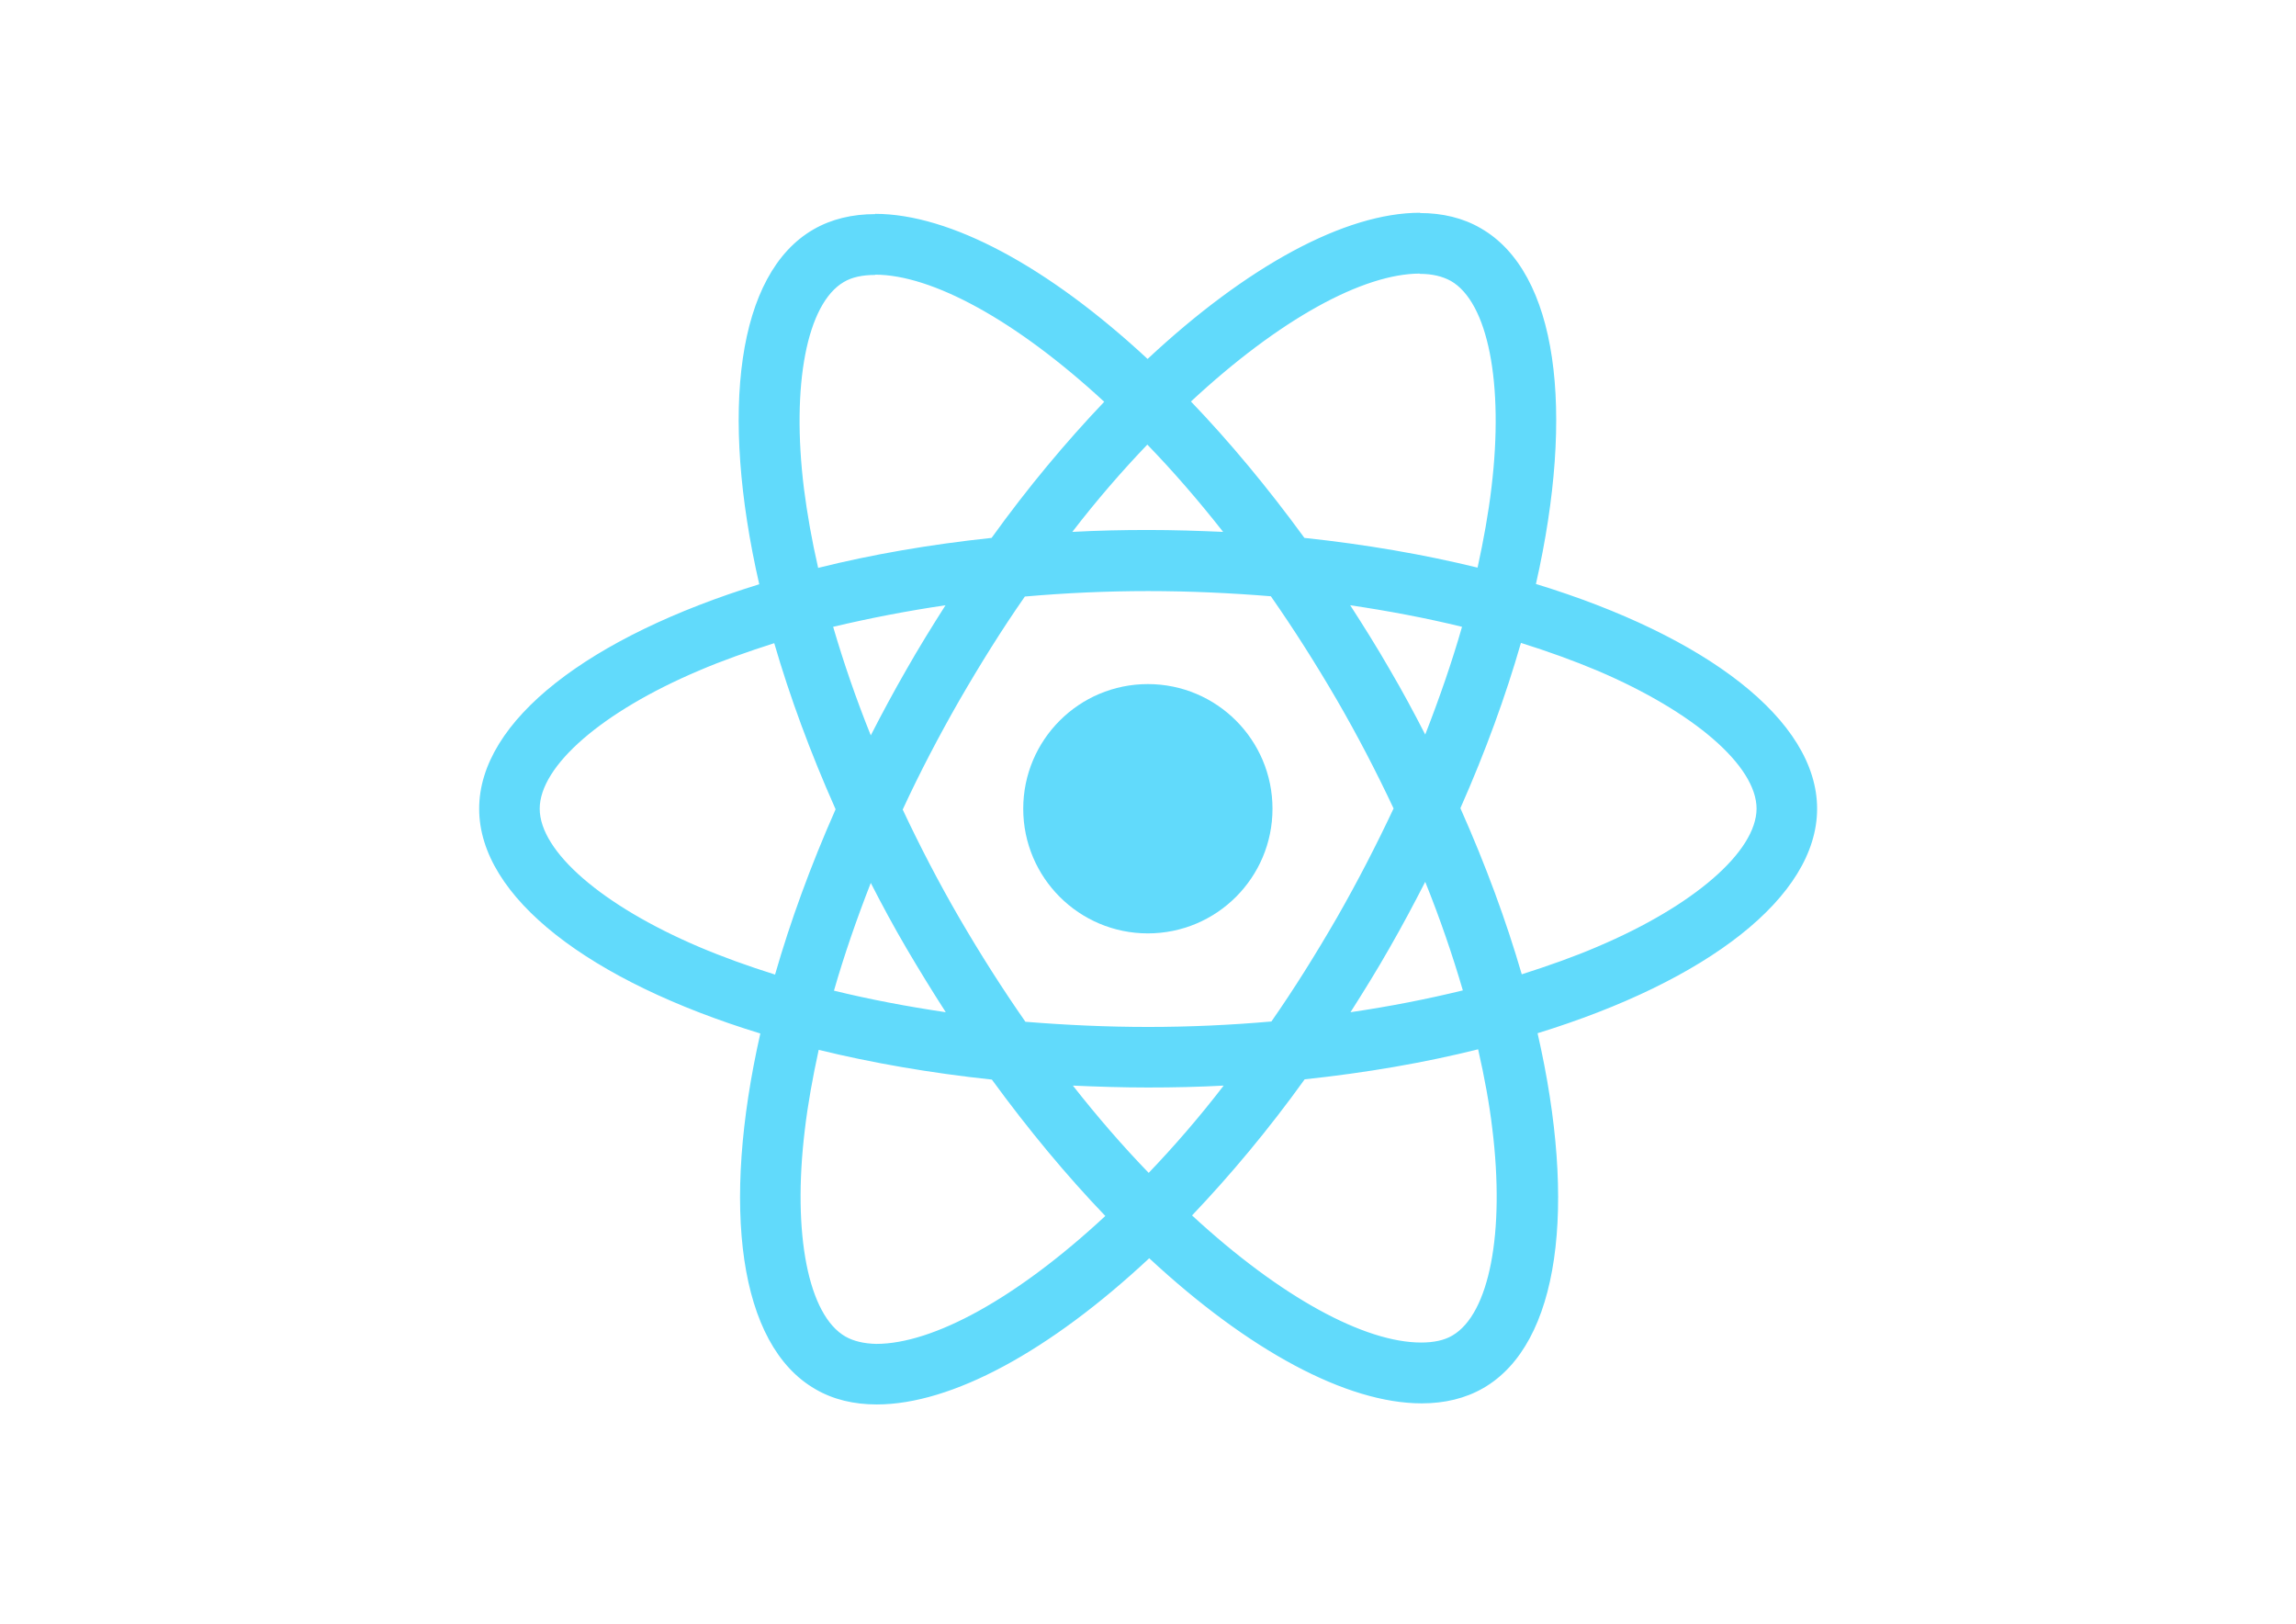
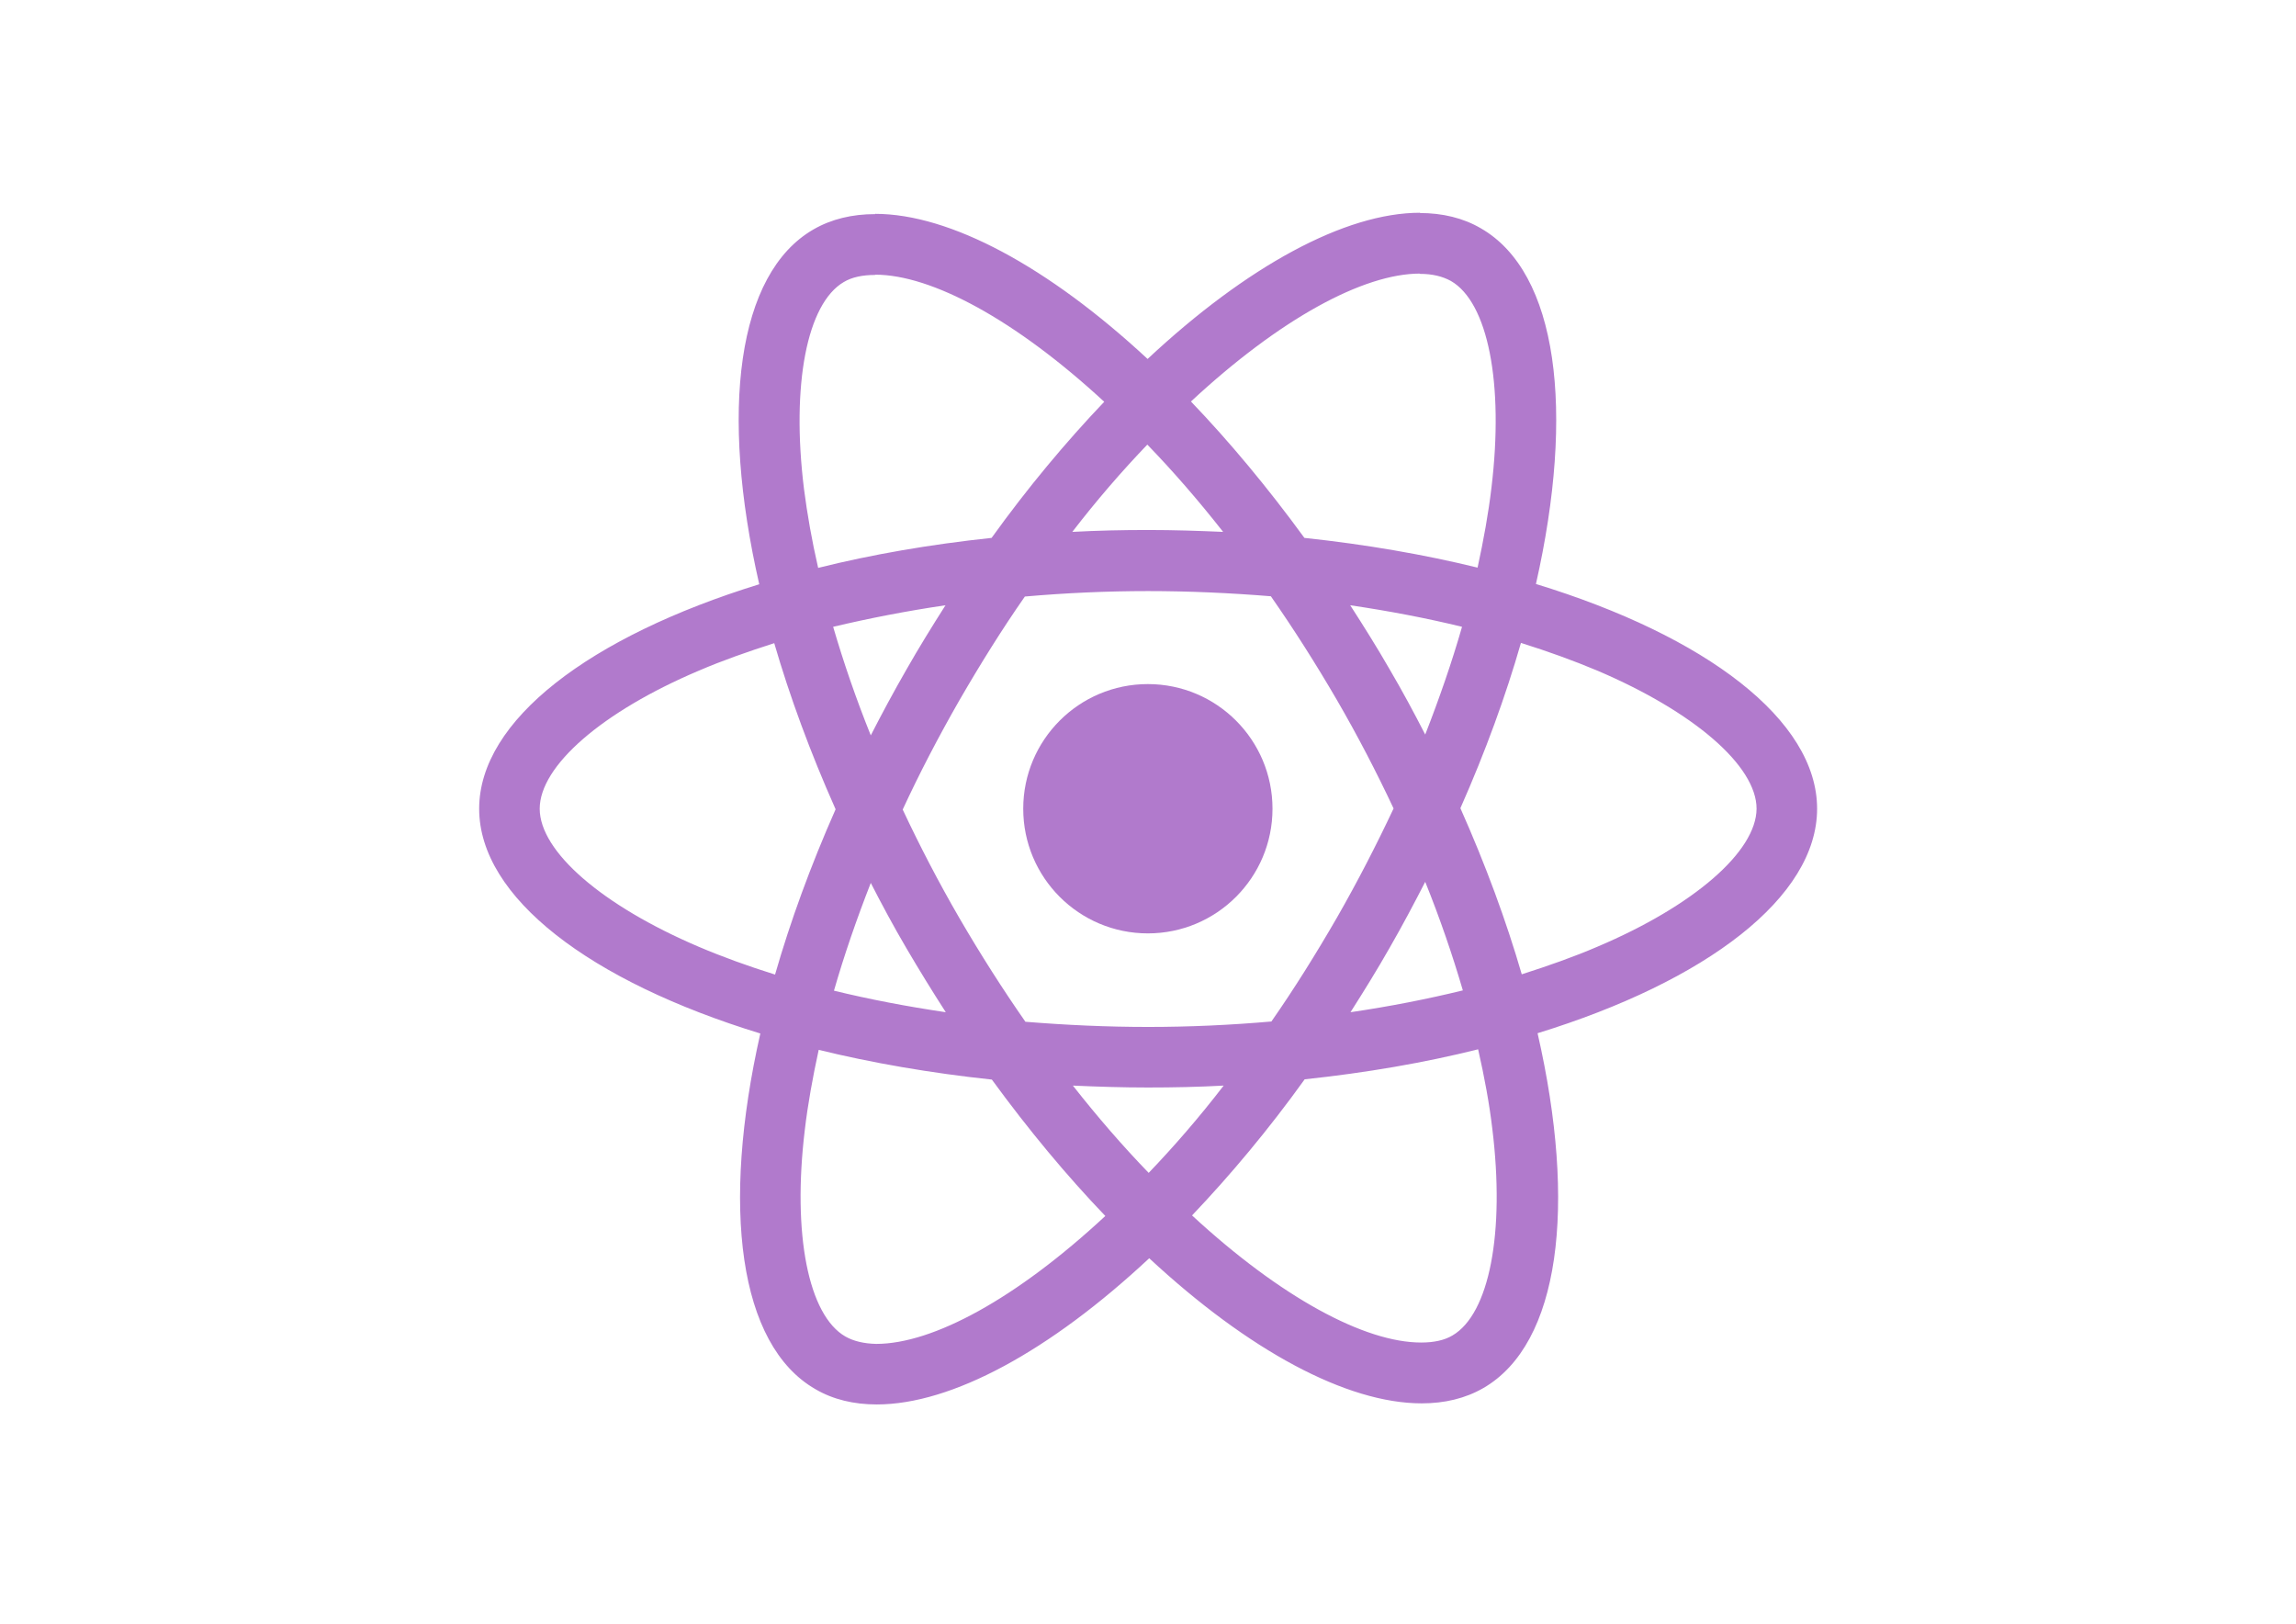
<svg xmlns="http://www.w3.org/2000/svg" viewBox="0 0 841.9 595.3">
-   <g fill="#61DAFB">
+   <g fill="#b17acc">
    <path d="M666.3 296.5c0-32.5-40.7-63.3-103.1-82.4 14.4-63.6 8-114.2-20.2-130.4-6.5-3.8-14.1-5.6-22.4-5.6v22.3c4.6 0 8.3.9 11.4 2.6 13.6 7.8 19.5 37.5 14.9 75.7-1.1 9.4-2.9 19.3-5.1 29.4-19.6-4.8-41-8.5-63.5-10.9-13.5-18.5-27.5-35.3-41.6-50 32.6-30.3 63.2-46.9 84-46.9V78c-27.5 0-63.5 19.6-99.9 53.6-36.4-33.8-72.4-53.2-99.9-53.2v22.3c20.7 0 51.4 16.5 84 46.6-14 14.7-28 31.4-41.3 49.9-22.6 2.4-44 6.1-63.6 11-2.3-10-4-19.7-5.2-29-4.7-38.2 1.1-67.9 14.6-75.8 3-1.8 6.9-2.6 11.5-2.6V78.5c-8.4 0-16 1.8-22.6 5.6-28.1 16.2-34.4 66.7-19.9 130.1-62.2 19.2-102.7 49.9-102.7 82.3 0 32.5 40.7 63.3 103.1 82.4-14.4 63.6-8 114.2 20.2 130.4 6.5 3.8 14.1 5.6 22.5 5.6 27.5 0 63.5-19.6 99.9-53.6 36.4 33.8 72.4 53.2 99.9 53.2 8.4 0 16-1.8 22.6-5.6 28.1-16.2 34.4-66.7 19.9-130.1 62-19.1 102.5-49.9 102.5-82.3zm-130.2-66.7c-3.7 12.9-8.3 26.2-13.5 39.5-4.1-8-8.4-16-13.1-24-4.6-8-9.5-15.8-14.4-23.4 14.2 2.1 27.9 4.7 41 7.9zm-45.8 106.5c-7.8 13.5-15.8 26.3-24.1 38.2-14.9 1.3-30 2-45.2 2-15.1 0-30.2-.7-45-1.9-8.3-11.9-16.4-24.6-24.2-38-7.6-13.1-14.5-26.4-20.8-39.8 6.2-13.4 13.2-26.8 20.7-39.9 7.8-13.5 15.8-26.3 24.1-38.2 14.9-1.3 30-2 45.2-2 15.1 0 30.2.7 45 1.9 8.3 11.9 16.4 24.6 24.2 38 7.6 13.1 14.5 26.4 20.8 39.8-6.3 13.4-13.2 26.8-20.7 39.9zm32.3-13c5.4 13.4 10 26.8 13.8 39.8-13.1 3.2-26.9 5.9-41.2 8 4.9-7.7 9.8-15.6 14.4-23.7 4.6-8 8.9-16.1 13-24.1zM421.2 430c-9.3-9.6-18.6-20.3-27.8-32 9 .4 18.2.7 27.5.7 9.4 0 18.7-.2 27.8-.7-9 11.7-18.3 22.4-27.5 32zm-74.4-58.9c-14.2-2.1-27.9-4.7-41-7.9 3.7-12.9 8.3-26.2 13.5-39.5 4.1 8 8.4 16 13.1 24 4.7 8 9.5 15.8 14.4 23.4zM420.7 163c9.3 9.6 18.6 20.3 27.8 32-9-.4-18.2-.7-27.5-.7-9.4 0-18.7.2-27.8.7 9-11.7 18.3-22.4 27.5-32zm-74 58.9c-4.9 7.7-9.8 15.6-14.4 23.7-4.6 8-8.9 16-13 24-5.4-13.4-10-26.8-13.8-39.8 13.1-3.1 26.9-5.8 41.2-7.9zm-90.5 125.2c-35.4-15.1-58.3-34.9-58.3-50.6 0-15.7 22.9-35.6 58.3-50.6 8.6-3.7 18-7 27.7-10.1 5.7 19.6 13.2 40 22.5 60.9-9.2 20.8-16.6 41.1-22.2 60.6-9.9-3.1-19.3-6.5-28-10.2zM310 490c-13.6-7.8-19.5-37.5-14.9-75.7 1.1-9.4 2.9-19.3 5.1-29.4 19.6 4.8 41 8.5 63.5 10.9 13.5 18.5 27.5 35.3 41.6 50-32.6 30.3-63.2 46.9-84 46.9-4.5-.1-8.3-1-11.3-2.7zm237.2-76.2c4.7 38.2-1.1 67.9-14.6 75.8-3 1.8-6.9 2.6-11.5 2.6-20.7 0-51.4-16.5-84-46.6 14-14.7 28-31.4 41.3-49.9 22.6-2.4 44-6.1 63.6-11 2.3 10.1 4.1 19.8 5.2 29.1zm38.5-66.7c-8.6 3.7-18 7-27.7 10.1-5.7-19.6-13.2-40-22.5-60.9 9.2-20.8 16.6-41.1 22.2-60.6 9.9 3.1 19.3 6.5 28.1 10.2 35.4 15.1 58.3 34.9 58.3 50.6-.1 15.7-23 35.6-58.4 50.6zM320.8 78.4z" />
    <circle cx="420.9" cy="296.5" r="45.7" />
    <path d="M520.5 78.1z" />
  </g>
</svg>
